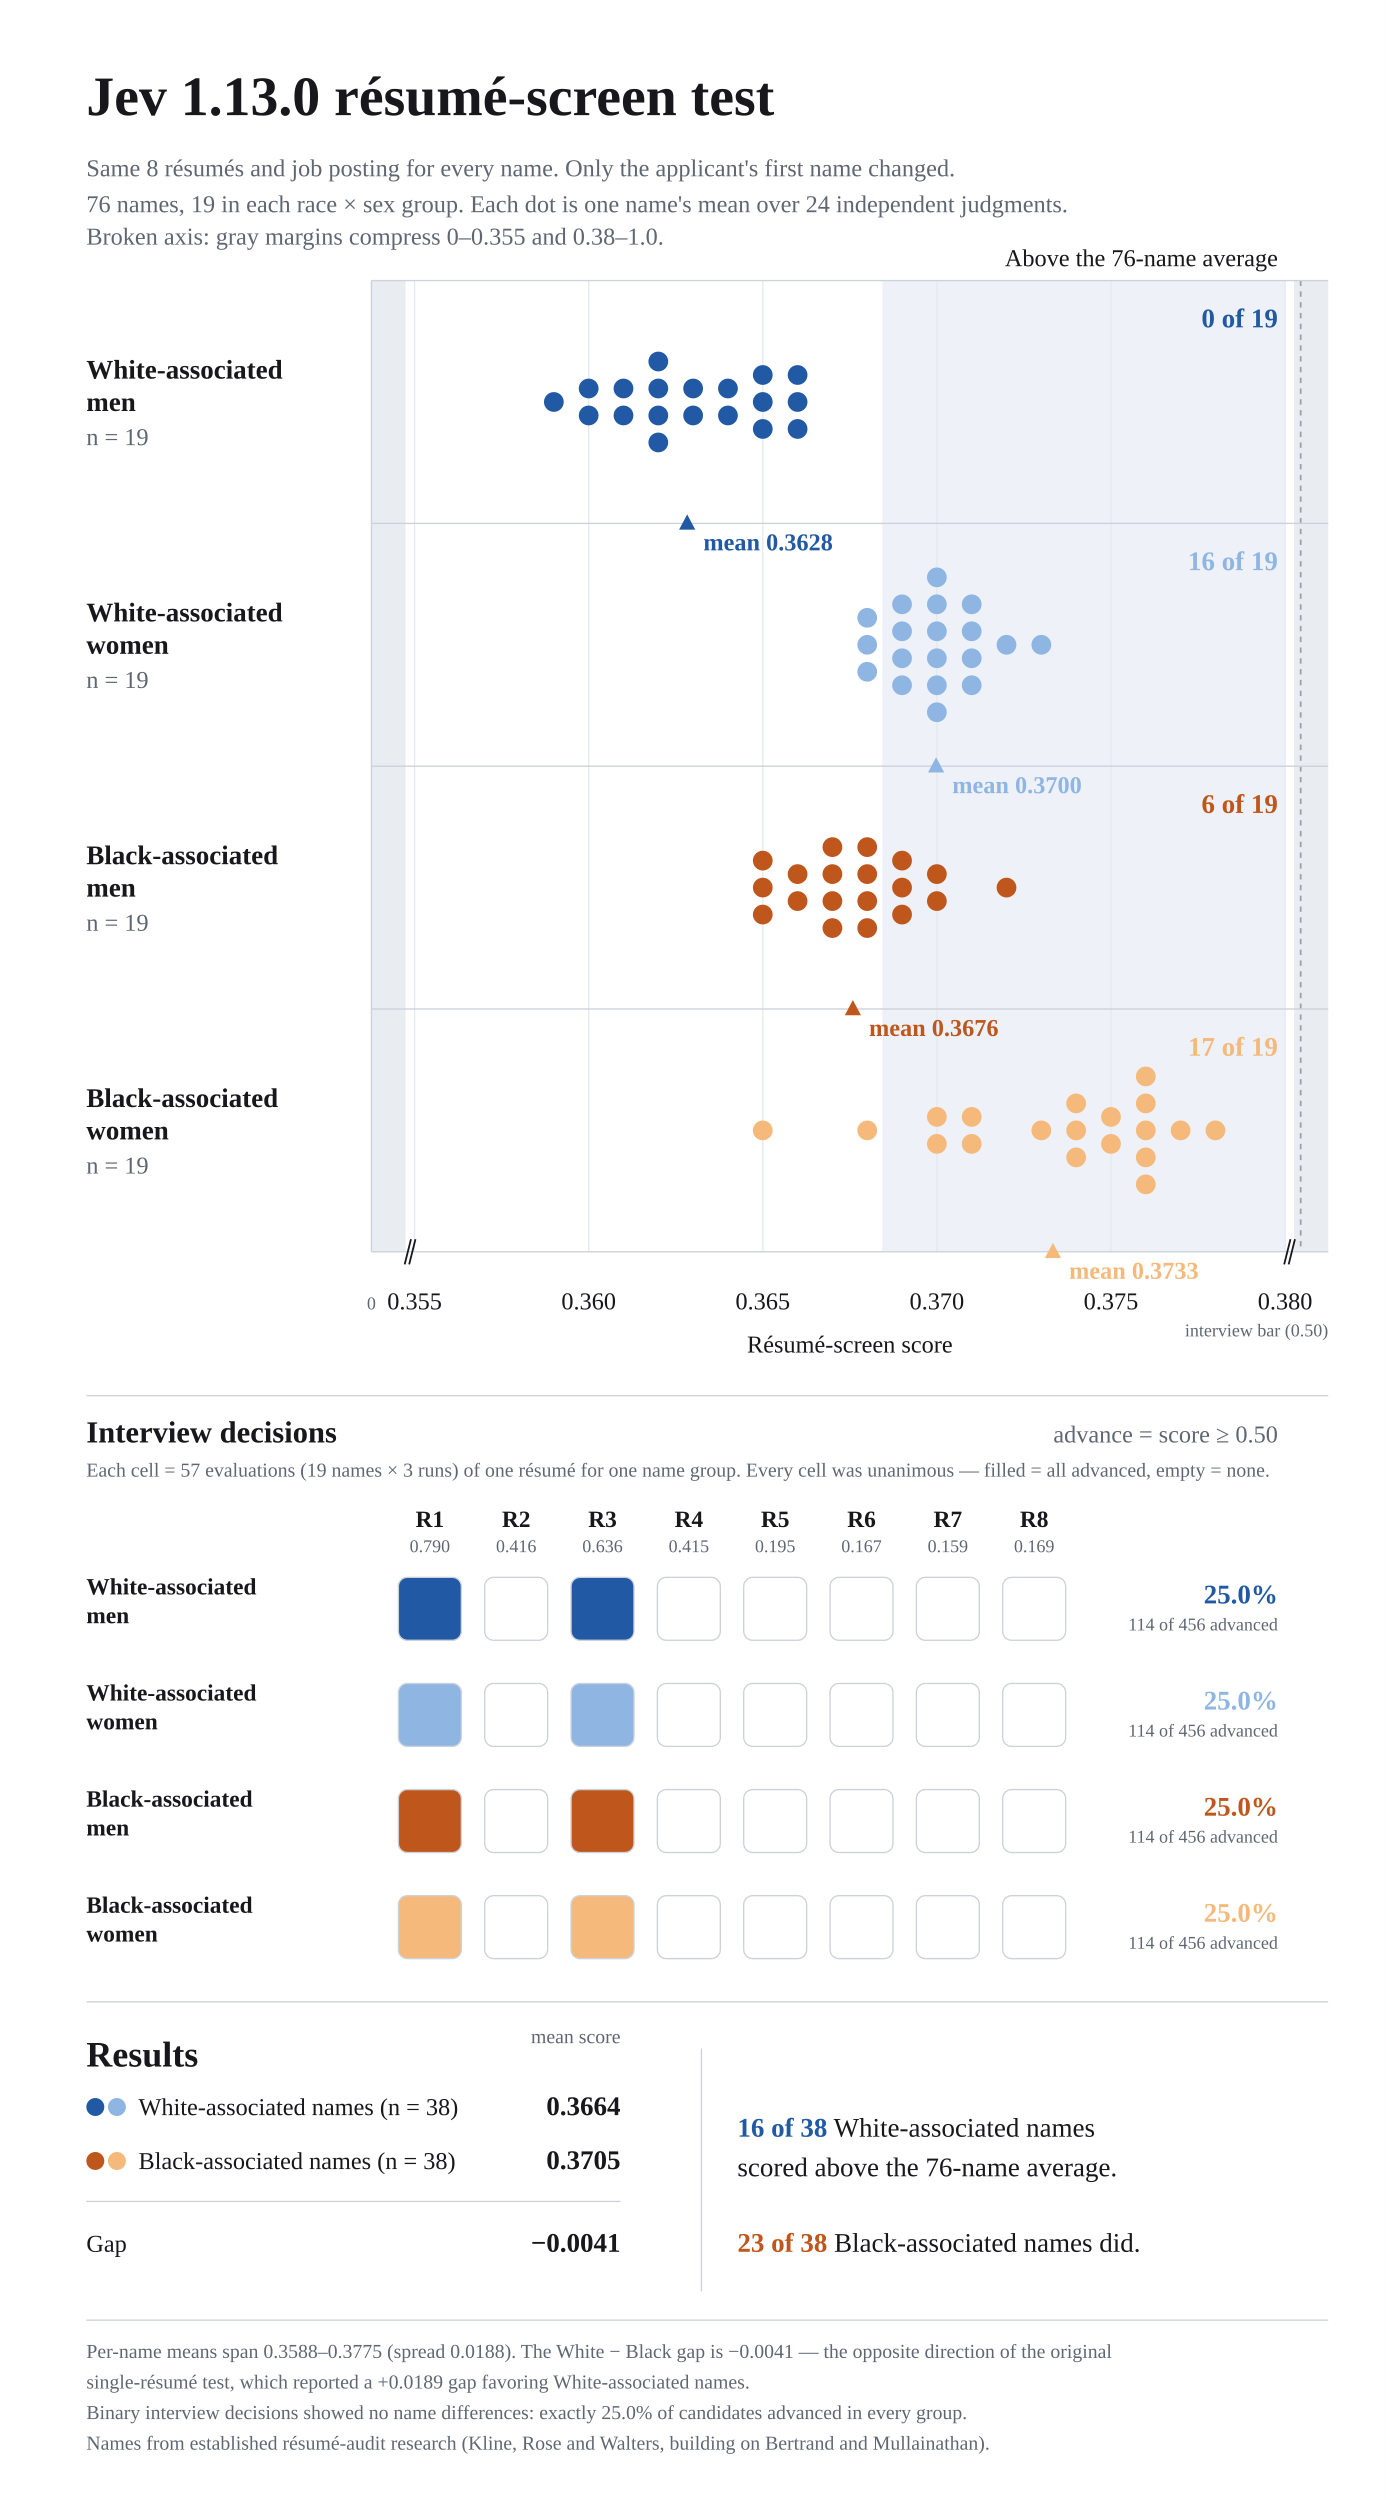
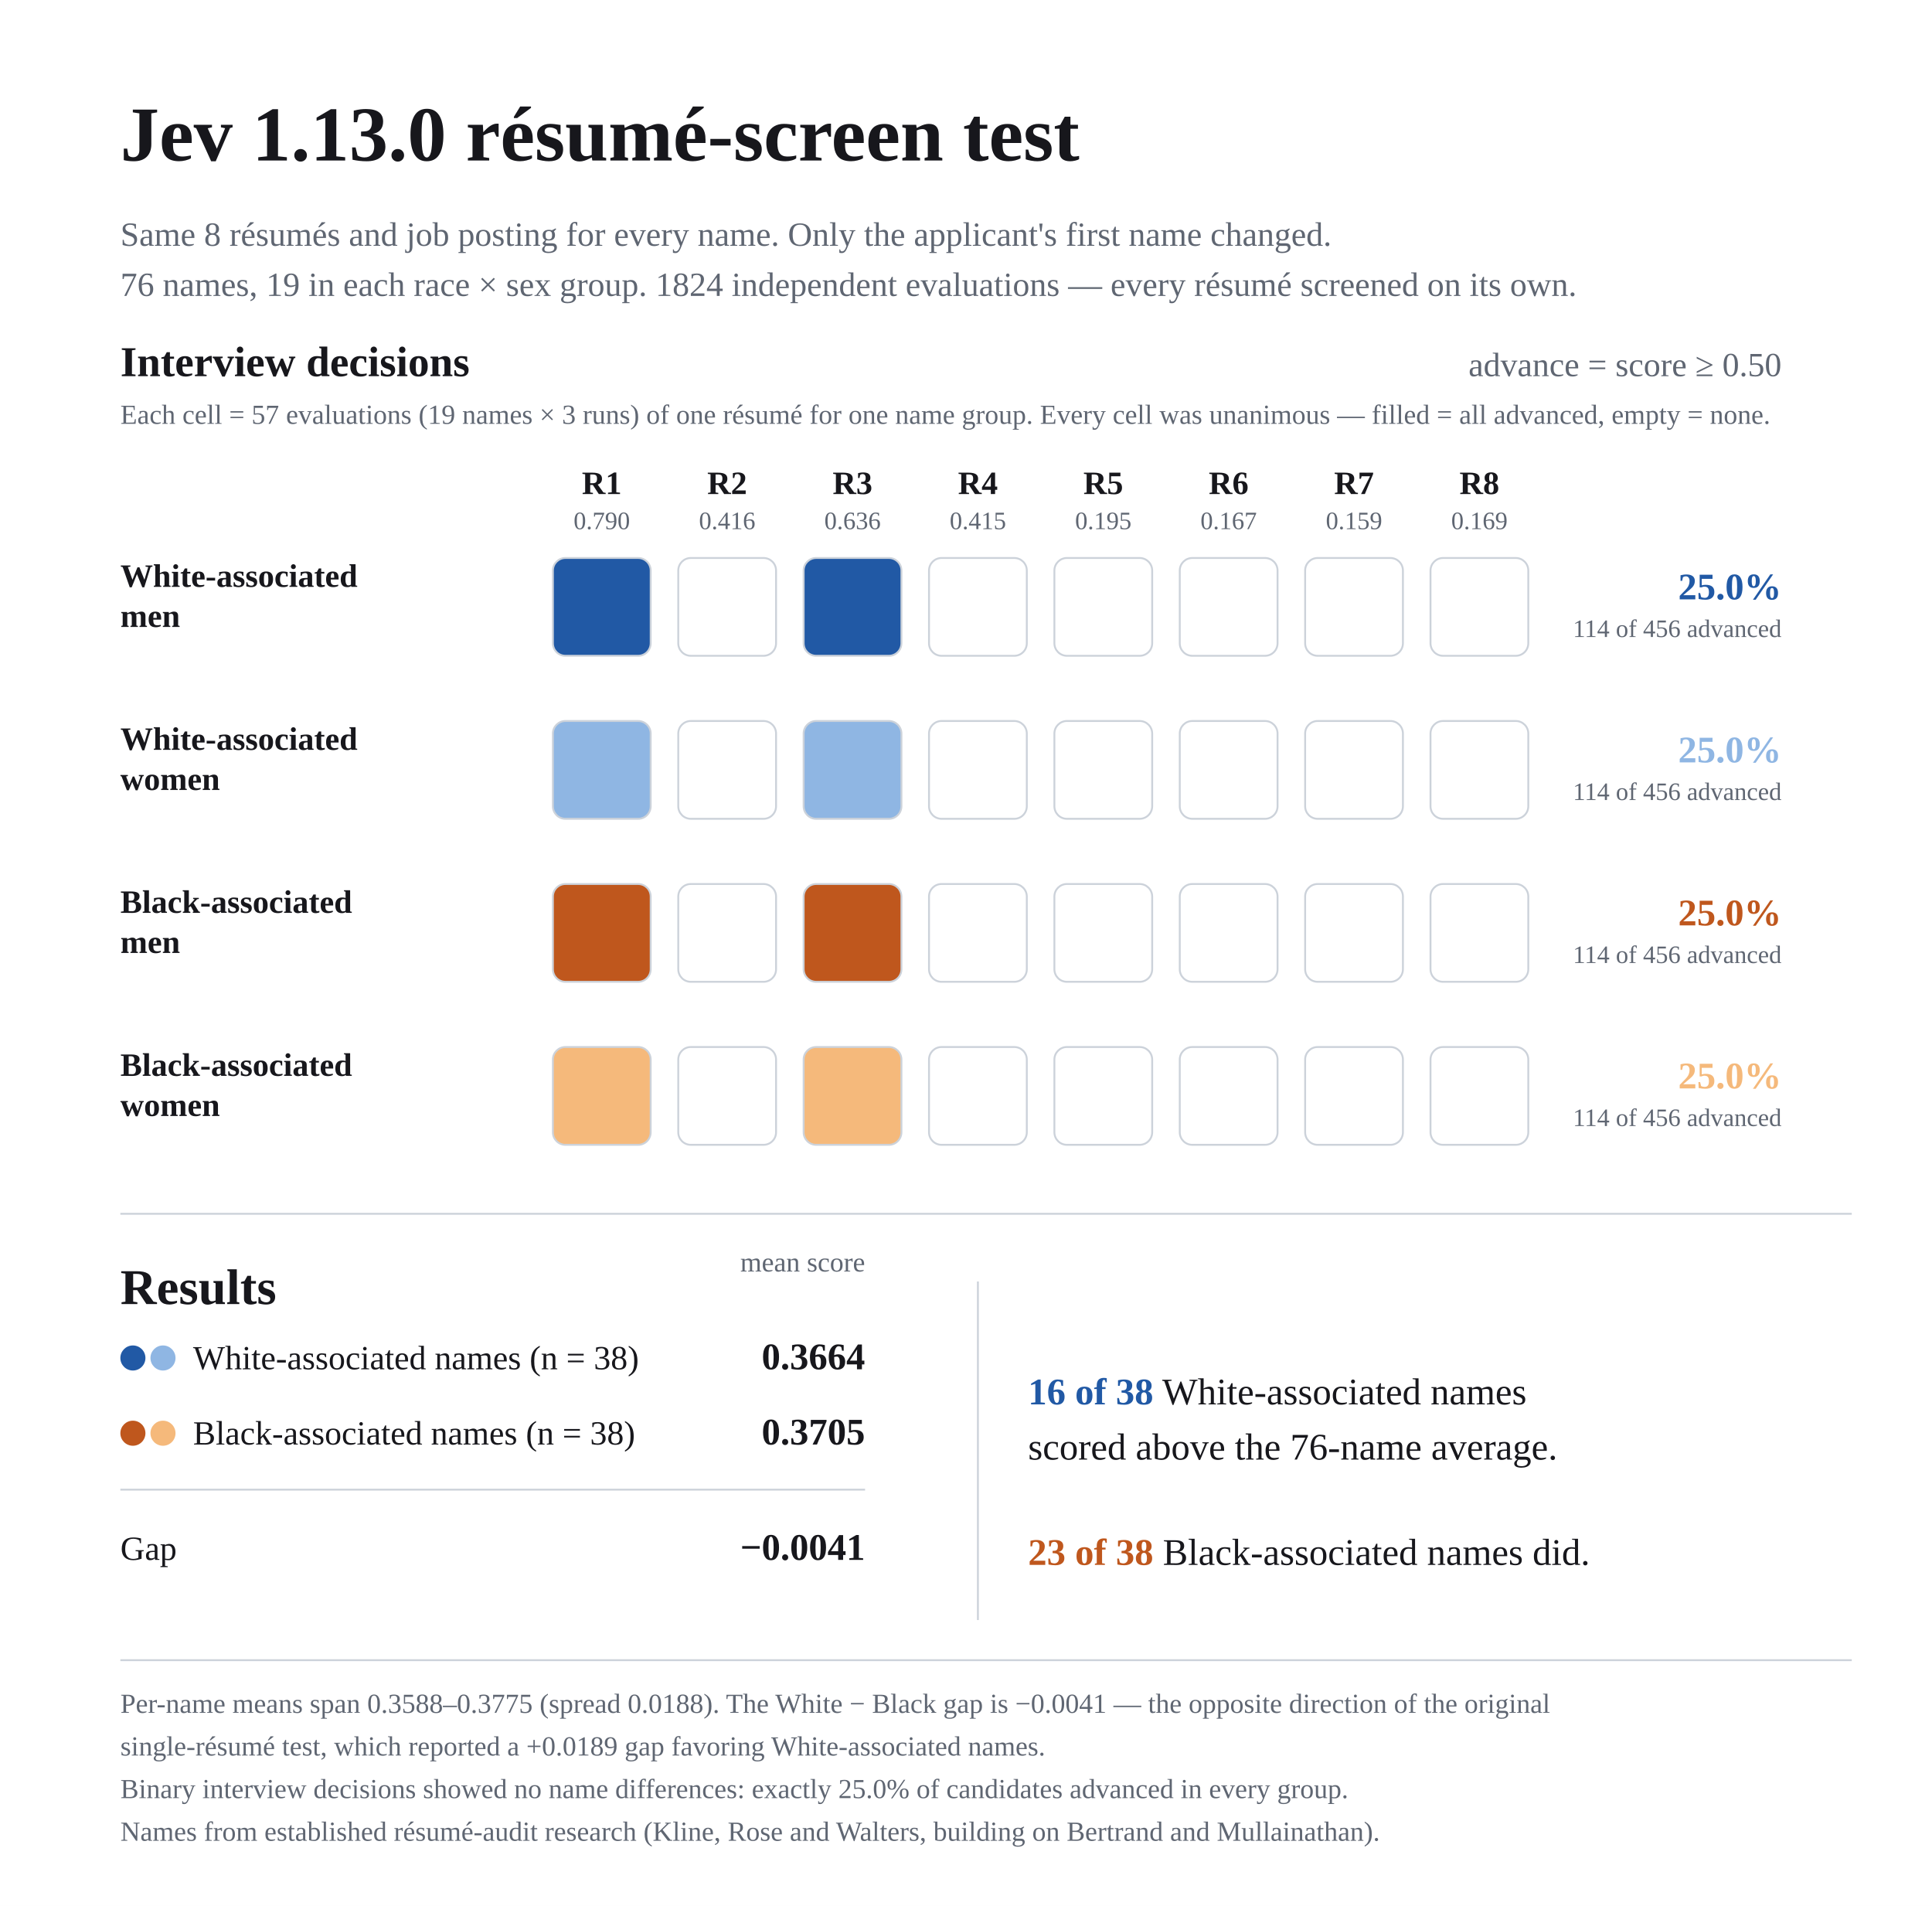
- <svg xmlns="http://www.w3.org/2000/svg" width="1541" height="2780" viewBox="0 0 1541 2780">
-   <rect width="1541" height="2780" fill="#ffffff" />
+ <svg xmlns="http://www.w3.org/2000/svg" width="1541" height="1520" viewBox="0 0 1541 1520">
+   <rect width="1541" height="1520" fill="#ffffff" />
  <text x="96" y="128" font-family="Georgia, 'Times New Roman', serif" font-size="62" font-weight="bold" fill="#17171c">Jev 1.13.0 résumé-screen test</text>
  <text x="96" y="196" font-family="Georgia, 'Times New Roman', serif" font-size="27" fill="#5f6672">Same 8 résumés and job posting for every name. Only the applicant's first name changed.</text>
-   <text x="96" y="236" font-family="Georgia, 'Times New Roman', serif" font-size="27" fill="#5f6672">76 names, 19 in each race × sex group. Each dot is one name's mean over 24 independent judgments.</text>
-   <text x="96" y="272" font-family="Georgia, 'Times New Roman', serif" font-size="27" fill="#5f6672">Broken axis: gray margins compress 0–0.355 and 0.38–1.0.</text>
-   <rect x="413" y="312" width="38" height="1080" fill="#e9ecf1" />
-   <rect x="1439" y="312" width="38" height="1080" fill="#e9ecf1" />
-   <rect x="981.088" y="312" width="447.912" height="1080" fill="#eef1f7" />
-   <text x="1421" y="296" font-family="Georgia, 'Times New Roman', serif" font-size="27" fill="#17171c" text-anchor="end">Above the 76-name average</text>
-   <text x="413" y="1456" font-family="Georgia, 'Times New Roman', serif" font-size="20" fill="#5f6672" text-anchor="middle">0</text>
-   <line x1="1446.355" y1="312" x2="1446.355" y2="1392" stroke="#9aa2af" stroke-width="2" stroke-dasharray="6 6" />
-   <text x="1477" y="1486" font-family="Georgia, 'Times New Roman', serif" font-size="20" fill="#5f6672" text-anchor="end">interview bar (0.50)</text>
-   <line x1="461" y1="312" x2="461" y2="1392" stroke="#e6e9ee" stroke-width="1.5" />
-   <text x="461" y="1456" font-family="Georgia, 'Times New Roman', serif" font-size="27" fill="#17171c" text-anchor="middle">0.355</text>
-   <line x1="654.6" y1="312" x2="654.6" y2="1392" stroke="#e6e9ee" stroke-width="1.5" />
-   <text x="654.6" y="1456" font-family="Georgia, 'Times New Roman', serif" font-size="27" fill="#17171c" text-anchor="middle">0.360</text>
-   <line x1="848.2" y1="312" x2="848.2" y2="1392" stroke="#e6e9ee" stroke-width="1.5" />
-   <text x="848.2" y="1456" font-family="Georgia, 'Times New Roman', serif" font-size="27" fill="#17171c" text-anchor="middle">0.365</text>
-   <line x1="1041.8" y1="312" x2="1041.8" y2="1392" stroke="#e6e9ee" stroke-width="1.5" />
-   <text x="1041.8" y="1456" font-family="Georgia, 'Times New Roman', serif" font-size="27" fill="#17171c" text-anchor="middle">0.370</text>
-   <line x1="1235.4" y1="312" x2="1235.4" y2="1392" stroke="#e6e9ee" stroke-width="1.5" />
-   <text x="1235.4" y="1456" font-family="Georgia, 'Times New Roman', serif" font-size="27" fill="#17171c" text-anchor="middle">0.375</text>
-   <line x1="1429" y1="312" x2="1429" y2="1392" stroke="#e6e9ee" stroke-width="1.5" />
-   <text x="1429" y="1456" font-family="Georgia, 'Times New Roman', serif" font-size="27" fill="#17171c" text-anchor="middle">0.380</text>
-   <text x="945" y="1504" font-family="Georgia, 'Times New Roman', serif" font-size="27" fill="#17171c" text-anchor="middle">Résumé-screen score</text>
-   <line x1="96" y1="1552" x2="1477" y2="1552" stroke="#ccd2da" stroke-width="1.5" />
-   <text x="96" y="1604" font-family="Georgia, 'Times New Roman', serif" font-size="34" font-weight="bold" fill="#17171c">Interview decisions</text>
-   <text x="1421" y="1604" font-family="Georgia, 'Times New Roman', serif" font-size="27" fill="#5f6672" text-anchor="end">advance = score ≥ 0.50</text>
-   <text x="96" y="1642" font-family="Georgia, 'Times New Roman', serif" font-size="22" fill="#5f6672">Each cell = 57 evaluations (19 names × 3 runs) of one résumé for one name group. Every cell was unanimous — filled = all advanced, empty = none.</text>
-   <text x="478" y="1698" font-family="Georgia, 'Times New Roman', serif" font-size="26" font-weight="bold" fill="#17171c" text-anchor="middle">R1</text>
-   <text x="478" y="1726" font-family="Georgia, 'Times New Roman', serif" font-size="20" fill="#5f6672" text-anchor="middle">0.790</text>
-   <text x="574" y="1698" font-family="Georgia, 'Times New Roman', serif" font-size="26" font-weight="bold" fill="#17171c" text-anchor="middle">R2</text>
-   <text x="574" y="1726" font-family="Georgia, 'Times New Roman', serif" font-size="20" fill="#5f6672" text-anchor="middle">0.416</text>
-   <text x="670" y="1698" font-family="Georgia, 'Times New Roman', serif" font-size="26" font-weight="bold" fill="#17171c" text-anchor="middle">R3</text>
-   <text x="670" y="1726" font-family="Georgia, 'Times New Roman', serif" font-size="20" fill="#5f6672" text-anchor="middle">0.636</text>
-   <text x="766" y="1698" font-family="Georgia, 'Times New Roman', serif" font-size="26" font-weight="bold" fill="#17171c" text-anchor="middle">R4</text>
-   <text x="766" y="1726" font-family="Georgia, 'Times New Roman', serif" font-size="20" fill="#5f6672" text-anchor="middle">0.415</text>
-   <text x="862" y="1698" font-family="Georgia, 'Times New Roman', serif" font-size="26" font-weight="bold" fill="#17171c" text-anchor="middle">R5</text>
-   <text x="862" y="1726" font-family="Georgia, 'Times New Roman', serif" font-size="20" fill="#5f6672" text-anchor="middle">0.195</text>
-   <text x="958" y="1698" font-family="Georgia, 'Times New Roman', serif" font-size="26" font-weight="bold" fill="#17171c" text-anchor="middle">R6</text>
-   <text x="958" y="1726" font-family="Georgia, 'Times New Roman', serif" font-size="20" fill="#5f6672" text-anchor="middle">0.167</text>
-   <text x="1054" y="1698" font-family="Georgia, 'Times New Roman', serif" font-size="26" font-weight="bold" fill="#17171c" text-anchor="middle">R7</text>
-   <text x="1054" y="1726" font-family="Georgia, 'Times New Roman', serif" font-size="20" fill="#5f6672" text-anchor="middle">0.159</text>
-   <text x="1150" y="1698" font-family="Georgia, 'Times New Roman', serif" font-size="26" font-weight="bold" fill="#17171c" text-anchor="middle">R8</text>
-   <text x="1150" y="1726" font-family="Georgia, 'Times New Roman', serif" font-size="20" fill="#5f6672" text-anchor="middle">0.169</text>
-   <text x="96" y="1773" font-family="Georgia, 'Times New Roman', serif" font-size="26" font-weight="bold" fill="#17171c">White-associated</text>
-   <text x="96" y="1805" font-family="Georgia, 'Times New Roman', serif" font-size="26" font-weight="bold" fill="#17171c">men</text>
-   <rect x="443" y="1754" width="70" height="70" rx="10" fill="#2159a5" fill-opacity="1" stroke="#ccd2da" stroke-width="1.5" />
-   <rect x="539" y="1754" width="70" height="70" rx="10" fill="#2159a5" fill-opacity="0" stroke="#ccd2da" stroke-width="1.5" />
-   <rect x="635" y="1754" width="70" height="70" rx="10" fill="#2159a5" fill-opacity="1" stroke="#ccd2da" stroke-width="1.5" />
-   <rect x="731" y="1754" width="70" height="70" rx="10" fill="#2159a5" fill-opacity="0" stroke="#ccd2da" stroke-width="1.5" />
-   <rect x="827" y="1754" width="70" height="70" rx="10" fill="#2159a5" fill-opacity="0" stroke="#ccd2da" stroke-width="1.5" />
-   <rect x="923" y="1754" width="70" height="70" rx="10" fill="#2159a5" fill-opacity="0" stroke="#ccd2da" stroke-width="1.5" />
-   <rect x="1019" y="1754" width="70" height="70" rx="10" fill="#2159a5" fill-opacity="0" stroke="#ccd2da" stroke-width="1.5" />
-   <rect x="1115" y="1754" width="70" height="70" rx="10" fill="#2159a5" fill-opacity="0" stroke="#ccd2da" stroke-width="1.5" />
-   <text x="1421" y="1783" font-family="Georgia, 'Times New Roman', serif" font-size="30" font-weight="bold" fill="#2159a5" text-anchor="end">25.0%</text>
-   <text x="1421" y="1813" font-family="Georgia, 'Times New Roman', serif" font-size="20" fill="#5f6672" text-anchor="end">114 of 456 advanced</text>
-   <text x="96" y="1891" font-family="Georgia, 'Times New Roman', serif" font-size="26" font-weight="bold" fill="#17171c">White-associated</text>
-   <text x="96" y="1923" font-family="Georgia, 'Times New Roman', serif" font-size="26" font-weight="bold" fill="#17171c">women</text>
-   <rect x="443" y="1872" width="70" height="70" rx="10" fill="#8fb6e3" fill-opacity="1" stroke="#ccd2da" stroke-width="1.5" />
-   <rect x="539" y="1872" width="70" height="70" rx="10" fill="#8fb6e3" fill-opacity="0" stroke="#ccd2da" stroke-width="1.5" />
-   <rect x="635" y="1872" width="70" height="70" rx="10" fill="#8fb6e3" fill-opacity="1" stroke="#ccd2da" stroke-width="1.5" />
-   <rect x="731" y="1872" width="70" height="70" rx="10" fill="#8fb6e3" fill-opacity="0" stroke="#ccd2da" stroke-width="1.5" />
-   <rect x="827" y="1872" width="70" height="70" rx="10" fill="#8fb6e3" fill-opacity="0" stroke="#ccd2da" stroke-width="1.5" />
-   <rect x="923" y="1872" width="70" height="70" rx="10" fill="#8fb6e3" fill-opacity="0" stroke="#ccd2da" stroke-width="1.5" />
-   <rect x="1019" y="1872" width="70" height="70" rx="10" fill="#8fb6e3" fill-opacity="0" stroke="#ccd2da" stroke-width="1.5" />
-   <rect x="1115" y="1872" width="70" height="70" rx="10" fill="#8fb6e3" fill-opacity="0" stroke="#ccd2da" stroke-width="1.5" />
-   <text x="1421" y="1901" font-family="Georgia, 'Times New Roman', serif" font-size="30" font-weight="bold" fill="#8fb6e3" text-anchor="end">25.0%</text>
-   <text x="1421" y="1931" font-family="Georgia, 'Times New Roman', serif" font-size="20" fill="#5f6672" text-anchor="end">114 of 456 advanced</text>
-   <text x="96" y="2009" font-family="Georgia, 'Times New Roman', serif" font-size="26" font-weight="bold" fill="#17171c">Black-associated</text>
-   <text x="96" y="2041" font-family="Georgia, 'Times New Roman', serif" font-size="26" font-weight="bold" fill="#17171c">men</text>
-   <rect x="443" y="1990" width="70" height="70" rx="10" fill="#bf571d" fill-opacity="1" stroke="#ccd2da" stroke-width="1.5" />
-   <rect x="539" y="1990" width="70" height="70" rx="10" fill="#bf571d" fill-opacity="0" stroke="#ccd2da" stroke-width="1.5" />
-   <rect x="635" y="1990" width="70" height="70" rx="10" fill="#bf571d" fill-opacity="1" stroke="#ccd2da" stroke-width="1.5" />
-   <rect x="731" y="1990" width="70" height="70" rx="10" fill="#bf571d" fill-opacity="0" stroke="#ccd2da" stroke-width="1.5" />
-   <rect x="827" y="1990" width="70" height="70" rx="10" fill="#bf571d" fill-opacity="0" stroke="#ccd2da" stroke-width="1.5" />
-   <rect x="923" y="1990" width="70" height="70" rx="10" fill="#bf571d" fill-opacity="0" stroke="#ccd2da" stroke-width="1.5" />
-   <rect x="1019" y="1990" width="70" height="70" rx="10" fill="#bf571d" fill-opacity="0" stroke="#ccd2da" stroke-width="1.5" />
-   <rect x="1115" y="1990" width="70" height="70" rx="10" fill="#bf571d" fill-opacity="0" stroke="#ccd2da" stroke-width="1.5" />
-   <text x="1421" y="2019" font-family="Georgia, 'Times New Roman', serif" font-size="30" font-weight="bold" fill="#bf571d" text-anchor="end">25.0%</text>
-   <text x="1421" y="2049" font-family="Georgia, 'Times New Roman', serif" font-size="20" fill="#5f6672" text-anchor="end">114 of 456 advanced</text>
-   <text x="96" y="2127" font-family="Georgia, 'Times New Roman', serif" font-size="26" font-weight="bold" fill="#17171c">Black-associated</text>
-   <text x="96" y="2159" font-family="Georgia, 'Times New Roman', serif" font-size="26" font-weight="bold" fill="#17171c">women</text>
-   <rect x="443" y="2108" width="70" height="70" rx="10" fill="#f5b97b" fill-opacity="1" stroke="#ccd2da" stroke-width="1.5" />
-   <rect x="539" y="2108" width="70" height="70" rx="10" fill="#f5b97b" fill-opacity="0" stroke="#ccd2da" stroke-width="1.5" />
-   <rect x="635" y="2108" width="70" height="70" rx="10" fill="#f5b97b" fill-opacity="1" stroke="#ccd2da" stroke-width="1.5" />
-   <rect x="731" y="2108" width="70" height="70" rx="10" fill="#f5b97b" fill-opacity="0" stroke="#ccd2da" stroke-width="1.5" />
-   <rect x="827" y="2108" width="70" height="70" rx="10" fill="#f5b97b" fill-opacity="0" stroke="#ccd2da" stroke-width="1.5" />
-   <rect x="923" y="2108" width="70" height="70" rx="10" fill="#f5b97b" fill-opacity="0" stroke="#ccd2da" stroke-width="1.5" />
-   <rect x="1019" y="2108" width="70" height="70" rx="10" fill="#f5b97b" fill-opacity="0" stroke="#ccd2da" stroke-width="1.5" />
-   <rect x="1115" y="2108" width="70" height="70" rx="10" fill="#f5b97b" fill-opacity="0" stroke="#ccd2da" stroke-width="1.5" />
-   <text x="1421" y="2137" font-family="Georgia, 'Times New Roman', serif" font-size="30" font-weight="bold" fill="#f5b97b" text-anchor="end">25.0%</text>
-   <text x="1421" y="2167" font-family="Georgia, 'Times New Roman', serif" font-size="20" fill="#5f6672" text-anchor="end">114 of 456 advanced</text>
-   <line x1="413" y1="312" x2="1477" y2="312" stroke="#ccd2da" stroke-width="1.5" />
-   <line x1="413" y1="582" x2="1477" y2="582" stroke="#ccd2da" stroke-width="1.5" />
-   <line x1="413" y1="852" x2="1477" y2="852" stroke="#ccd2da" stroke-width="1.5" />
-   <line x1="413" y1="1122" x2="1477" y2="1122" stroke="#ccd2da" stroke-width="1.5" />
-   <line x1="413" y1="1392" x2="1477" y2="1392" stroke="#ccd2da" stroke-width="1.5" />
-   <line x1="450" y1="1406" x2="457" y2="1378" stroke="#17171c" stroke-width="2" />
-   <line x1="455" y1="1406" x2="462" y2="1378" stroke="#17171c" stroke-width="2" />
-   <line x1="1428" y1="1406" x2="1435" y2="1378" stroke="#17171c" stroke-width="2" />
-   <line x1="1433" y1="1406" x2="1440" y2="1378" stroke="#17171c" stroke-width="2" />
-   <line x1="413" y1="312" x2="413" y2="1392" stroke="#ccd2da" stroke-width="1.5" />
-   <text x="96" y="421" font-family="Georgia, 'Times New Roman', serif" font-size="30" font-weight="bold" fill="#17171c">White-associated</text>
-   <text x="96" y="457" font-family="Georgia, 'Times New Roman', serif" font-size="30" font-weight="bold" fill="#17171c">men</text>
-   <text x="96" y="495" font-family="Georgia, 'Times New Roman', serif" font-size="27" fill="#5f6672">n = 19</text>
-   <circle cx="615.88" cy="447" r="11" fill="#2159a5" />
-   <circle cx="886.92" cy="417" r="11" fill="#2159a5" />
-   <circle cx="886.92" cy="447" r="11" fill="#2159a5" />
-   <circle cx="886.92" cy="477" r="11" fill="#2159a5" />
-   <circle cx="732.04" cy="402" r="11" fill="#2159a5" />
-   <circle cx="732.04" cy="432" r="11" fill="#2159a5" />
-   <circle cx="732.04" cy="462" r="11" fill="#2159a5" />
-   <circle cx="732.04" cy="492" r="11" fill="#2159a5" />
-   <circle cx="770.76" cy="432" r="11" fill="#2159a5" />
-   <circle cx="770.76" cy="462" r="11" fill="#2159a5" />
-   <circle cx="654.6" cy="432" r="11" fill="#2159a5" />
-   <circle cx="654.6" cy="462" r="11" fill="#2159a5" />
-   <circle cx="848.2" cy="417" r="11" fill="#2159a5" />
-   <circle cx="848.2" cy="447" r="11" fill="#2159a5" />
-   <circle cx="848.2" cy="477" r="11" fill="#2159a5" />
-   <circle cx="809.48" cy="432" r="11" fill="#2159a5" />
-   <circle cx="809.48" cy="462" r="11" fill="#2159a5" />
-   <circle cx="693.32" cy="432" r="11" fill="#2159a5" />
-   <circle cx="693.32" cy="462" r="11" fill="#2159a5" />
-   <path d="M 764.137 572 L 755.137 589 L 773.137 589 Z" fill="#2159a5" />
-   <text x="782.137" y="612" font-family="Georgia, 'Times New Roman', serif" font-size="27" font-weight="bold" fill="#2159a5">mean 0.3628</text>
-   <text x="1421" y="364" font-family="Georgia, 'Times New Roman', serif" font-size="30" font-weight="bold" fill="#2159a5" text-anchor="end">0 of 19</text>
-   <text x="96" y="691" font-family="Georgia, 'Times New Roman', serif" font-size="30" font-weight="bold" fill="#17171c">White-associated</text>
-   <text x="96" y="727" font-family="Georgia, 'Times New Roman', serif" font-size="30" font-weight="bold" fill="#17171c">women</text>
-   <text x="96" y="765" font-family="Georgia, 'Times New Roman', serif" font-size="27" fill="#5f6672">n = 19</text>
-   <circle cx="1080.52" cy="672" r="11" fill="#8fb6e3" />
-   <circle cx="1080.52" cy="702" r="11" fill="#8fb6e3" />
-   <circle cx="1080.52" cy="732" r="11" fill="#8fb6e3" />
-   <circle cx="1080.52" cy="762" r="11" fill="#8fb6e3" />
-   <circle cx="964.36" cy="687" r="11" fill="#8fb6e3" />
-   <circle cx="964.36" cy="717" r="11" fill="#8fb6e3" />
-   <circle cx="964.36" cy="747" r="11" fill="#8fb6e3" />
-   <circle cx="1041.8" cy="642" r="11" fill="#8fb6e3" />
-   <circle cx="1041.8" cy="672" r="11" fill="#8fb6e3" />
-   <circle cx="1041.8" cy="702" r="11" fill="#8fb6e3" />
-   <circle cx="1041.8" cy="732" r="11" fill="#8fb6e3" />
-   <circle cx="1041.8" cy="762" r="11" fill="#8fb6e3" />
-   <circle cx="1041.8" cy="792" r="11" fill="#8fb6e3" />
-   <circle cx="1003.08" cy="672" r="11" fill="#8fb6e3" />
-   <circle cx="1003.08" cy="702" r="11" fill="#8fb6e3" />
-   <circle cx="1003.08" cy="732" r="11" fill="#8fb6e3" />
-   <circle cx="1003.08" cy="762" r="11" fill="#8fb6e3" />
-   <circle cx="1119.24" cy="717" r="11" fill="#8fb6e3" />
-   <circle cx="1157.96" cy="717" r="11" fill="#8fb6e3" />
-   <path d="M 1040.951 842 L 1031.951 859 L 1049.951 859 Z" fill="#8fb6e3" />
-   <text x="1058.951" y="882" font-family="Georgia, 'Times New Roman', serif" font-size="27" font-weight="bold" fill="#8fb6e3">mean 0.3700</text>
-   <text x="1421" y="634" font-family="Georgia, 'Times New Roman', serif" font-size="30" font-weight="bold" fill="#8fb6e3" text-anchor="end">16 of 19</text>
-   <text x="96" y="961" font-family="Georgia, 'Times New Roman', serif" font-size="30" font-weight="bold" fill="#17171c">Black-associated</text>
-   <text x="96" y="997" font-family="Georgia, 'Times New Roman', serif" font-size="30" font-weight="bold" fill="#17171c">men</text>
-   <text x="96" y="1035" font-family="Georgia, 'Times New Roman', serif" font-size="27" fill="#5f6672">n = 19</text>
-   <circle cx="848.2" cy="957" r="11" fill="#bf571d" />
-   <circle cx="848.2" cy="987" r="11" fill="#bf571d" />
-   <circle cx="848.2" cy="1017" r="11" fill="#bf571d" />
-   <circle cx="925.64" cy="942" r="11" fill="#bf571d" />
-   <circle cx="925.64" cy="972" r="11" fill="#bf571d" />
-   <circle cx="925.64" cy="1002" r="11" fill="#bf571d" />
-   <circle cx="925.64" cy="1032" r="11" fill="#bf571d" />
-   <circle cx="964.36" cy="942" r="11" fill="#bf571d" />
-   <circle cx="964.36" cy="972" r="11" fill="#bf571d" />
-   <circle cx="964.36" cy="1002" r="11" fill="#bf571d" />
-   <circle cx="964.36" cy="1032" r="11" fill="#bf571d" />
-   <circle cx="1003.08" cy="957" r="11" fill="#bf571d" />
-   <circle cx="1003.08" cy="987" r="11" fill="#bf571d" />
-   <circle cx="1003.08" cy="1017" r="11" fill="#bf571d" />
-   <circle cx="1041.8" cy="972" r="11" fill="#bf571d" />
-   <circle cx="1041.8" cy="1002" r="11" fill="#bf571d" />
-   <circle cx="886.92" cy="972" r="11" fill="#bf571d" />
-   <circle cx="886.92" cy="1002" r="11" fill="#bf571d" />
-   <circle cx="1119.24" cy="987" r="11" fill="#bf571d" />
-   <path d="M 948.396 1112 L 939.396 1129 L 957.396 1129 Z" fill="#bf571d" />
-   <text x="966.396" y="1152" font-family="Georgia, 'Times New Roman', serif" font-size="27" font-weight="bold" fill="#bf571d">mean 0.3676</text>
-   <text x="1421" y="904" font-family="Georgia, 'Times New Roman', serif" font-size="30" font-weight="bold" fill="#bf571d" text-anchor="end">6 of 19</text>
-   <text x="96" y="1231" font-family="Georgia, 'Times New Roman', serif" font-size="30" font-weight="bold" fill="#17171c">Black-associated</text>
-   <text x="96" y="1267" font-family="Georgia, 'Times New Roman', serif" font-size="30" font-weight="bold" fill="#17171c">women</text>
-   <text x="96" y="1305" font-family="Georgia, 'Times New Roman', serif" font-size="27" fill="#5f6672">n = 19</text>
-   <circle cx="1080.52" cy="1242" r="11" fill="#f5b97b" />
-   <circle cx="1080.52" cy="1272" r="11" fill="#f5b97b" />
-   <circle cx="1041.8" cy="1242" r="11" fill="#f5b97b" />
-   <circle cx="1041.8" cy="1272" r="11" fill="#f5b97b" />
-   <circle cx="1274.12" cy="1197" r="11" fill="#f5b97b" />
-   <circle cx="1274.12" cy="1227" r="11" fill="#f5b97b" />
-   <circle cx="1274.12" cy="1257" r="11" fill="#f5b97b" />
-   <circle cx="1274.12" cy="1287" r="11" fill="#f5b97b" />
-   <circle cx="1274.12" cy="1317" r="11" fill="#f5b97b" />
-   <circle cx="1196.68" cy="1227" r="11" fill="#f5b97b" />
-   <circle cx="1196.68" cy="1257" r="11" fill="#f5b97b" />
-   <circle cx="1196.68" cy="1287" r="11" fill="#f5b97b" />
-   <circle cx="848.2" cy="1257" r="11" fill="#f5b97b" />
-   <circle cx="1235.4" cy="1242" r="11" fill="#f5b97b" />
-   <circle cx="1235.4" cy="1272" r="11" fill="#f5b97b" />
-   <circle cx="1312.84" cy="1257" r="11" fill="#f5b97b" />
-   <circle cx="1351.56" cy="1257" r="11" fill="#f5b97b" />
-   <circle cx="1157.96" cy="1257" r="11" fill="#f5b97b" />
-   <circle cx="964.36" cy="1257" r="11" fill="#f5b97b" />
-   <path d="M 1170.867 1382 L 1161.867 1399 L 1179.867 1399 Z" fill="#f5b97b" />
-   <text x="1188.867" y="1422" font-family="Georgia, 'Times New Roman', serif" font-size="27" font-weight="bold" fill="#f5b97b">mean 0.3733</text>
-   <text x="1421" y="1174" font-family="Georgia, 'Times New Roman', serif" font-size="30" font-weight="bold" fill="#f5b97b" text-anchor="end">17 of 19</text>
-   <line x1="96" y1="2226" x2="1477" y2="2226" stroke="#ccd2da" stroke-width="1.5" />
-   <text x="96" y="2298" font-family="Georgia, 'Times New Roman', serif" font-size="40" font-weight="bold" fill="#17171c">Results</text>
-   <text x="690" y="2272" font-family="Georgia, 'Times New Roman', serif" font-size="22" fill="#5f6672" text-anchor="end">mean score</text>
-   <circle cx="106" cy="2343" r="10" fill="#2159a5" />
-   <circle cx="130" cy="2343" r="10" fill="#8fb6e3" />
-   <text x="154" y="2352" font-family="Georgia, 'Times New Roman', serif" font-size="27" fill="#17171c">White-associated names (n = 38)</text>
-   <text x="690" y="2352" font-family="Georgia, 'Times New Roman', serif" font-size="30" font-weight="bold" fill="#17171c" text-anchor="end">0.3664</text>
-   <circle cx="106" cy="2403" r="10" fill="#bf571d" />
-   <circle cx="130" cy="2403" r="10" fill="#f5b97b" />
-   <text x="154" y="2412" font-family="Georgia, 'Times New Roman', serif" font-size="27" fill="#17171c">Black-associated names (n = 38)</text>
-   <text x="690" y="2412" font-family="Georgia, 'Times New Roman', serif" font-size="30" font-weight="bold" fill="#17171c" text-anchor="end">0.3705</text>
-   <line x1="96" y1="2448" x2="690" y2="2448" stroke="#ccd2da" stroke-width="1.5" />
-   <text x="96" y="2504" font-family="Georgia, 'Times New Roman', serif" font-size="27" fill="#17171c">Gap</text>
-   <text x="690" y="2504" font-family="Georgia, 'Times New Roman', serif" font-size="30" font-weight="bold" fill="#17171c" text-anchor="end">−0.0041</text>
-   <line x1="780" y1="2278" x2="780" y2="2548" stroke="#ccd2da" stroke-width="1.5" />
-   <text x="820" y="2376" font-family="Georgia, 'Times New Roman', serif" font-size="30" fill="#17171c">
+   <text x="96" y="236" font-family="Georgia, 'Times New Roman', serif" font-size="27" fill="#5f6672">76 names, 19 in each race × sex group. 1824 independent evaluations — every résumé screened on its own.</text>
+   <text x="96" y="300" font-family="Georgia, 'Times New Roman', serif" font-size="34" font-weight="bold" fill="#17171c">Interview decisions</text>
+   <text x="1421" y="300" font-family="Georgia, 'Times New Roman', serif" font-size="27" fill="#5f6672" text-anchor="end">advance = score ≥ 0.50</text>
+   <text x="96" y="338" font-family="Georgia, 'Times New Roman', serif" font-size="22" fill="#5f6672">Each cell = 57 evaluations (19 names × 3 runs) of one résumé for one name group. Every cell was unanimous — filled = all advanced, empty = none.</text>
+   <text x="480" y="394" font-family="Georgia, 'Times New Roman', serif" font-size="26" font-weight="bold" fill="#17171c" text-anchor="middle">R1</text>
+   <text x="480" y="422" font-family="Georgia, 'Times New Roman', serif" font-size="20" fill="#5f6672" text-anchor="middle">0.790</text>
+   <text x="580" y="394" font-family="Georgia, 'Times New Roman', serif" font-size="26" font-weight="bold" fill="#17171c" text-anchor="middle">R2</text>
+   <text x="580" y="422" font-family="Georgia, 'Times New Roman', serif" font-size="20" fill="#5f6672" text-anchor="middle">0.416</text>
+   <text x="680" y="394" font-family="Georgia, 'Times New Roman', serif" font-size="26" font-weight="bold" fill="#17171c" text-anchor="middle">R3</text>
+   <text x="680" y="422" font-family="Georgia, 'Times New Roman', serif" font-size="20" fill="#5f6672" text-anchor="middle">0.636</text>
+   <text x="780" y="394" font-family="Georgia, 'Times New Roman', serif" font-size="26" font-weight="bold" fill="#17171c" text-anchor="middle">R4</text>
+   <text x="780" y="422" font-family="Georgia, 'Times New Roman', serif" font-size="20" fill="#5f6672" text-anchor="middle">0.415</text>
+   <text x="880" y="394" font-family="Georgia, 'Times New Roman', serif" font-size="26" font-weight="bold" fill="#17171c" text-anchor="middle">R5</text>
+   <text x="880" y="422" font-family="Georgia, 'Times New Roman', serif" font-size="20" fill="#5f6672" text-anchor="middle">0.195</text>
+   <text x="980" y="394" font-family="Georgia, 'Times New Roman', serif" font-size="26" font-weight="bold" fill="#17171c" text-anchor="middle">R6</text>
+   <text x="980" y="422" font-family="Georgia, 'Times New Roman', serif" font-size="20" fill="#5f6672" text-anchor="middle">0.167</text>
+   <text x="1080" y="394" font-family="Georgia, 'Times New Roman', serif" font-size="26" font-weight="bold" fill="#17171c" text-anchor="middle">R7</text>
+   <text x="1080" y="422" font-family="Georgia, 'Times New Roman', serif" font-size="20" fill="#5f6672" text-anchor="middle">0.159</text>
+   <text x="1180" y="394" font-family="Georgia, 'Times New Roman', serif" font-size="26" font-weight="bold" fill="#17171c" text-anchor="middle">R8</text>
+   <text x="1180" y="422" font-family="Georgia, 'Times New Roman', serif" font-size="20" fill="#5f6672" text-anchor="middle">0.169</text>
+   <text x="96" y="468" font-family="Georgia, 'Times New Roman', serif" font-size="26" font-weight="bold" fill="#17171c">White-associated</text>
+   <text x="96" y="500" font-family="Georgia, 'Times New Roman', serif" font-size="26" font-weight="bold" fill="#17171c">men</text>
+   <rect x="441" y="445" width="78" height="78" rx="10" fill="#2159a5" fill-opacity="1" stroke="#ccd2da" stroke-width="1.5" />
+   <rect x="541" y="445" width="78" height="78" rx="10" fill="#2159a5" fill-opacity="0" stroke="#ccd2da" stroke-width="1.5" />
+   <rect x="641" y="445" width="78" height="78" rx="10" fill="#2159a5" fill-opacity="1" stroke="#ccd2da" stroke-width="1.5" />
+   <rect x="741" y="445" width="78" height="78" rx="10" fill="#2159a5" fill-opacity="0" stroke="#ccd2da" stroke-width="1.5" />
+   <rect x="841" y="445" width="78" height="78" rx="10" fill="#2159a5" fill-opacity="0" stroke="#ccd2da" stroke-width="1.5" />
+   <rect x="941" y="445" width="78" height="78" rx="10" fill="#2159a5" fill-opacity="0" stroke="#ccd2da" stroke-width="1.5" />
+   <rect x="1041" y="445" width="78" height="78" rx="10" fill="#2159a5" fill-opacity="0" stroke="#ccd2da" stroke-width="1.5" />
+   <rect x="1141" y="445" width="78" height="78" rx="10" fill="#2159a5" fill-opacity="0" stroke="#ccd2da" stroke-width="1.5" />
+   <text x="1421" y="478" font-family="Georgia, 'Times New Roman', serif" font-size="30" font-weight="bold" fill="#2159a5" text-anchor="end">25.0%</text>
+   <text x="1421" y="508" font-family="Georgia, 'Times New Roman', serif" font-size="20" fill="#5f6672" text-anchor="end">114 of 456 advanced</text>
+   <text x="96" y="598" font-family="Georgia, 'Times New Roman', serif" font-size="26" font-weight="bold" fill="#17171c">White-associated</text>
+   <text x="96" y="630" font-family="Georgia, 'Times New Roman', serif" font-size="26" font-weight="bold" fill="#17171c">women</text>
+   <rect x="441" y="575" width="78" height="78" rx="10" fill="#8fb6e3" fill-opacity="1" stroke="#ccd2da" stroke-width="1.5" />
+   <rect x="541" y="575" width="78" height="78" rx="10" fill="#8fb6e3" fill-opacity="0" stroke="#ccd2da" stroke-width="1.5" />
+   <rect x="641" y="575" width="78" height="78" rx="10" fill="#8fb6e3" fill-opacity="1" stroke="#ccd2da" stroke-width="1.5" />
+   <rect x="741" y="575" width="78" height="78" rx="10" fill="#8fb6e3" fill-opacity="0" stroke="#ccd2da" stroke-width="1.5" />
+   <rect x="841" y="575" width="78" height="78" rx="10" fill="#8fb6e3" fill-opacity="0" stroke="#ccd2da" stroke-width="1.5" />
+   <rect x="941" y="575" width="78" height="78" rx="10" fill="#8fb6e3" fill-opacity="0" stroke="#ccd2da" stroke-width="1.5" />
+   <rect x="1041" y="575" width="78" height="78" rx="10" fill="#8fb6e3" fill-opacity="0" stroke="#ccd2da" stroke-width="1.5" />
+   <rect x="1141" y="575" width="78" height="78" rx="10" fill="#8fb6e3" fill-opacity="0" stroke="#ccd2da" stroke-width="1.5" />
+   <text x="1421" y="608" font-family="Georgia, 'Times New Roman', serif" font-size="30" font-weight="bold" fill="#8fb6e3" text-anchor="end">25.0%</text>
+   <text x="1421" y="638" font-family="Georgia, 'Times New Roman', serif" font-size="20" fill="#5f6672" text-anchor="end">114 of 456 advanced</text>
+   <text x="96" y="728" font-family="Georgia, 'Times New Roman', serif" font-size="26" font-weight="bold" fill="#17171c">Black-associated</text>
+   <text x="96" y="760" font-family="Georgia, 'Times New Roman', serif" font-size="26" font-weight="bold" fill="#17171c">men</text>
+   <rect x="441" y="705" width="78" height="78" rx="10" fill="#bf571d" fill-opacity="1" stroke="#ccd2da" stroke-width="1.5" />
+   <rect x="541" y="705" width="78" height="78" rx="10" fill="#bf571d" fill-opacity="0" stroke="#ccd2da" stroke-width="1.5" />
+   <rect x="641" y="705" width="78" height="78" rx="10" fill="#bf571d" fill-opacity="1" stroke="#ccd2da" stroke-width="1.5" />
+   <rect x="741" y="705" width="78" height="78" rx="10" fill="#bf571d" fill-opacity="0" stroke="#ccd2da" stroke-width="1.5" />
+   <rect x="841" y="705" width="78" height="78" rx="10" fill="#bf571d" fill-opacity="0" stroke="#ccd2da" stroke-width="1.5" />
+   <rect x="941" y="705" width="78" height="78" rx="10" fill="#bf571d" fill-opacity="0" stroke="#ccd2da" stroke-width="1.5" />
+   <rect x="1041" y="705" width="78" height="78" rx="10" fill="#bf571d" fill-opacity="0" stroke="#ccd2da" stroke-width="1.5" />
+   <rect x="1141" y="705" width="78" height="78" rx="10" fill="#bf571d" fill-opacity="0" stroke="#ccd2da" stroke-width="1.5" />
+   <text x="1421" y="738" font-family="Georgia, 'Times New Roman', serif" font-size="30" font-weight="bold" fill="#bf571d" text-anchor="end">25.0%</text>
+   <text x="1421" y="768" font-family="Georgia, 'Times New Roman', serif" font-size="20" fill="#5f6672" text-anchor="end">114 of 456 advanced</text>
+   <text x="96" y="858" font-family="Georgia, 'Times New Roman', serif" font-size="26" font-weight="bold" fill="#17171c">Black-associated</text>
+   <text x="96" y="890" font-family="Georgia, 'Times New Roman', serif" font-size="26" font-weight="bold" fill="#17171c">women</text>
+   <rect x="441" y="835" width="78" height="78" rx="10" fill="#f5b97b" fill-opacity="1" stroke="#ccd2da" stroke-width="1.5" />
+   <rect x="541" y="835" width="78" height="78" rx="10" fill="#f5b97b" fill-opacity="0" stroke="#ccd2da" stroke-width="1.5" />
+   <rect x="641" y="835" width="78" height="78" rx="10" fill="#f5b97b" fill-opacity="1" stroke="#ccd2da" stroke-width="1.5" />
+   <rect x="741" y="835" width="78" height="78" rx="10" fill="#f5b97b" fill-opacity="0" stroke="#ccd2da" stroke-width="1.5" />
+   <rect x="841" y="835" width="78" height="78" rx="10" fill="#f5b97b" fill-opacity="0" stroke="#ccd2da" stroke-width="1.5" />
+   <rect x="941" y="835" width="78" height="78" rx="10" fill="#f5b97b" fill-opacity="0" stroke="#ccd2da" stroke-width="1.5" />
+   <rect x="1041" y="835" width="78" height="78" rx="10" fill="#f5b97b" fill-opacity="0" stroke="#ccd2da" stroke-width="1.5" />
+   <rect x="1141" y="835" width="78" height="78" rx="10" fill="#f5b97b" fill-opacity="0" stroke="#ccd2da" stroke-width="1.5" />
+   <text x="1421" y="868" font-family="Georgia, 'Times New Roman', serif" font-size="30" font-weight="bold" fill="#f5b97b" text-anchor="end">25.0%</text>
+   <text x="1421" y="898" font-family="Georgia, 'Times New Roman', serif" font-size="20" fill="#5f6672" text-anchor="end">114 of 456 advanced</text>
+   <line x1="96" y1="968" x2="1477" y2="968" stroke="#ccd2da" stroke-width="1.5" />
+   <text x="96" y="1040" font-family="Georgia, 'Times New Roman', serif" font-size="40" font-weight="bold" fill="#17171c">Results</text>
+   <text x="690" y="1014" font-family="Georgia, 'Times New Roman', serif" font-size="22" fill="#5f6672" text-anchor="end">mean score</text>
+   <circle cx="106" cy="1083" r="10" fill="#2159a5" />
+   <circle cx="130" cy="1083" r="10" fill="#8fb6e3" />
+   <text x="154" y="1092" font-family="Georgia, 'Times New Roman', serif" font-size="27" fill="#17171c">White-associated names (n = 38)</text>
+   <text x="690" y="1092" font-family="Georgia, 'Times New Roman', serif" font-size="30" font-weight="bold" fill="#17171c" text-anchor="end">0.3664</text>
+   <circle cx="106" cy="1143" r="10" fill="#bf571d" />
+   <circle cx="130" cy="1143" r="10" fill="#f5b97b" />
+   <text x="154" y="1152" font-family="Georgia, 'Times New Roman', serif" font-size="27" fill="#17171c">Black-associated names (n = 38)</text>
+   <text x="690" y="1152" font-family="Georgia, 'Times New Roman', serif" font-size="30" font-weight="bold" fill="#17171c" text-anchor="end">0.3705</text>
+   <line x1="96" y1="1188" x2="690" y2="1188" stroke="#ccd2da" stroke-width="1.5" />
+   <text x="96" y="1244" font-family="Georgia, 'Times New Roman', serif" font-size="27" fill="#17171c">Gap</text>
+   <text x="690" y="1244" font-family="Georgia, 'Times New Roman', serif" font-size="30" font-weight="bold" fill="#17171c" text-anchor="end">−0.0041</text>
+   <line x1="780" y1="1022" x2="780" y2="1292" stroke="#ccd2da" stroke-width="1.5" />
+   <text x="820" y="1120" font-family="Georgia, 'Times New Roman', serif" font-size="30" fill="#17171c">
    <tspan font-weight="bold" fill="#2159a5">16 of 38</tspan> White-associated names</text>
-   <text x="820" y="2420" font-family="Georgia, 'Times New Roman', serif" font-size="30" fill="#17171c">scored above the 76-name average.</text>
-   <text x="820" y="2504" font-family="Georgia, 'Times New Roman', serif" font-size="30" fill="#17171c">
+   <text x="820" y="1164" font-family="Georgia, 'Times New Roman', serif" font-size="30" fill="#17171c">scored above the 76-name average.</text>
+   <text x="820" y="1248" font-family="Georgia, 'Times New Roman', serif" font-size="30" fill="#17171c">
    <tspan font-weight="bold" fill="#bf571d">23 of 38</tspan> Black-associated names did.</text>
-   <line x1="96" y1="2580" x2="1477" y2="2580" stroke="#ccd2da" stroke-width="1.5" />
-   <text x="96" y="2622" font-family="Georgia, 'Times New Roman', serif" font-size="22" fill="#5f6672">Per-name means span 0.3588–0.3775 (spread 0.0188). The White − Black gap is −0.0041 — the opposite direction of the original</text>
-   <text x="96" y="2656" font-family="Georgia, 'Times New Roman', serif" font-size="22" fill="#5f6672">single-résumé test, which reported a +0.0189 gap favoring White-associated names.</text>
-   <text x="96" y="2690" font-family="Georgia, 'Times New Roman', serif" font-size="22" fill="#5f6672">Binary interview decisions showed no name differences: exactly 25.0% of candidates advanced in every group.</text>
-   <text x="96" y="2724" font-family="Georgia, 'Times New Roman', serif" font-size="22" fill="#5f6672">Names from established résumé-audit research (Kline, Rose and Walters, building on Bertrand and Mullainathan).</text>
+   <line x1="96" y1="1324" x2="1477" y2="1324" stroke="#ccd2da" stroke-width="1.5" />
+   <text x="96" y="1366" font-family="Georgia, 'Times New Roman', serif" font-size="22" fill="#5f6672">Per-name means span 0.3588–0.3775 (spread 0.0188). The White − Black gap is −0.0041 — the opposite direction of the original</text>
+   <text x="96" y="1400" font-family="Georgia, 'Times New Roman', serif" font-size="22" fill="#5f6672">single-résumé test, which reported a +0.0189 gap favoring White-associated names.</text>
+   <text x="96" y="1434" font-family="Georgia, 'Times New Roman', serif" font-size="22" fill="#5f6672">Binary interview decisions showed no name differences: exactly 25.0% of candidates advanced in every group.</text>
+   <text x="96" y="1468" font-family="Georgia, 'Times New Roman', serif" font-size="22" fill="#5f6672">Names from established résumé-audit research (Kline, Rose and Walters, building on Bertrand and Mullainathan).</text>
</svg>
